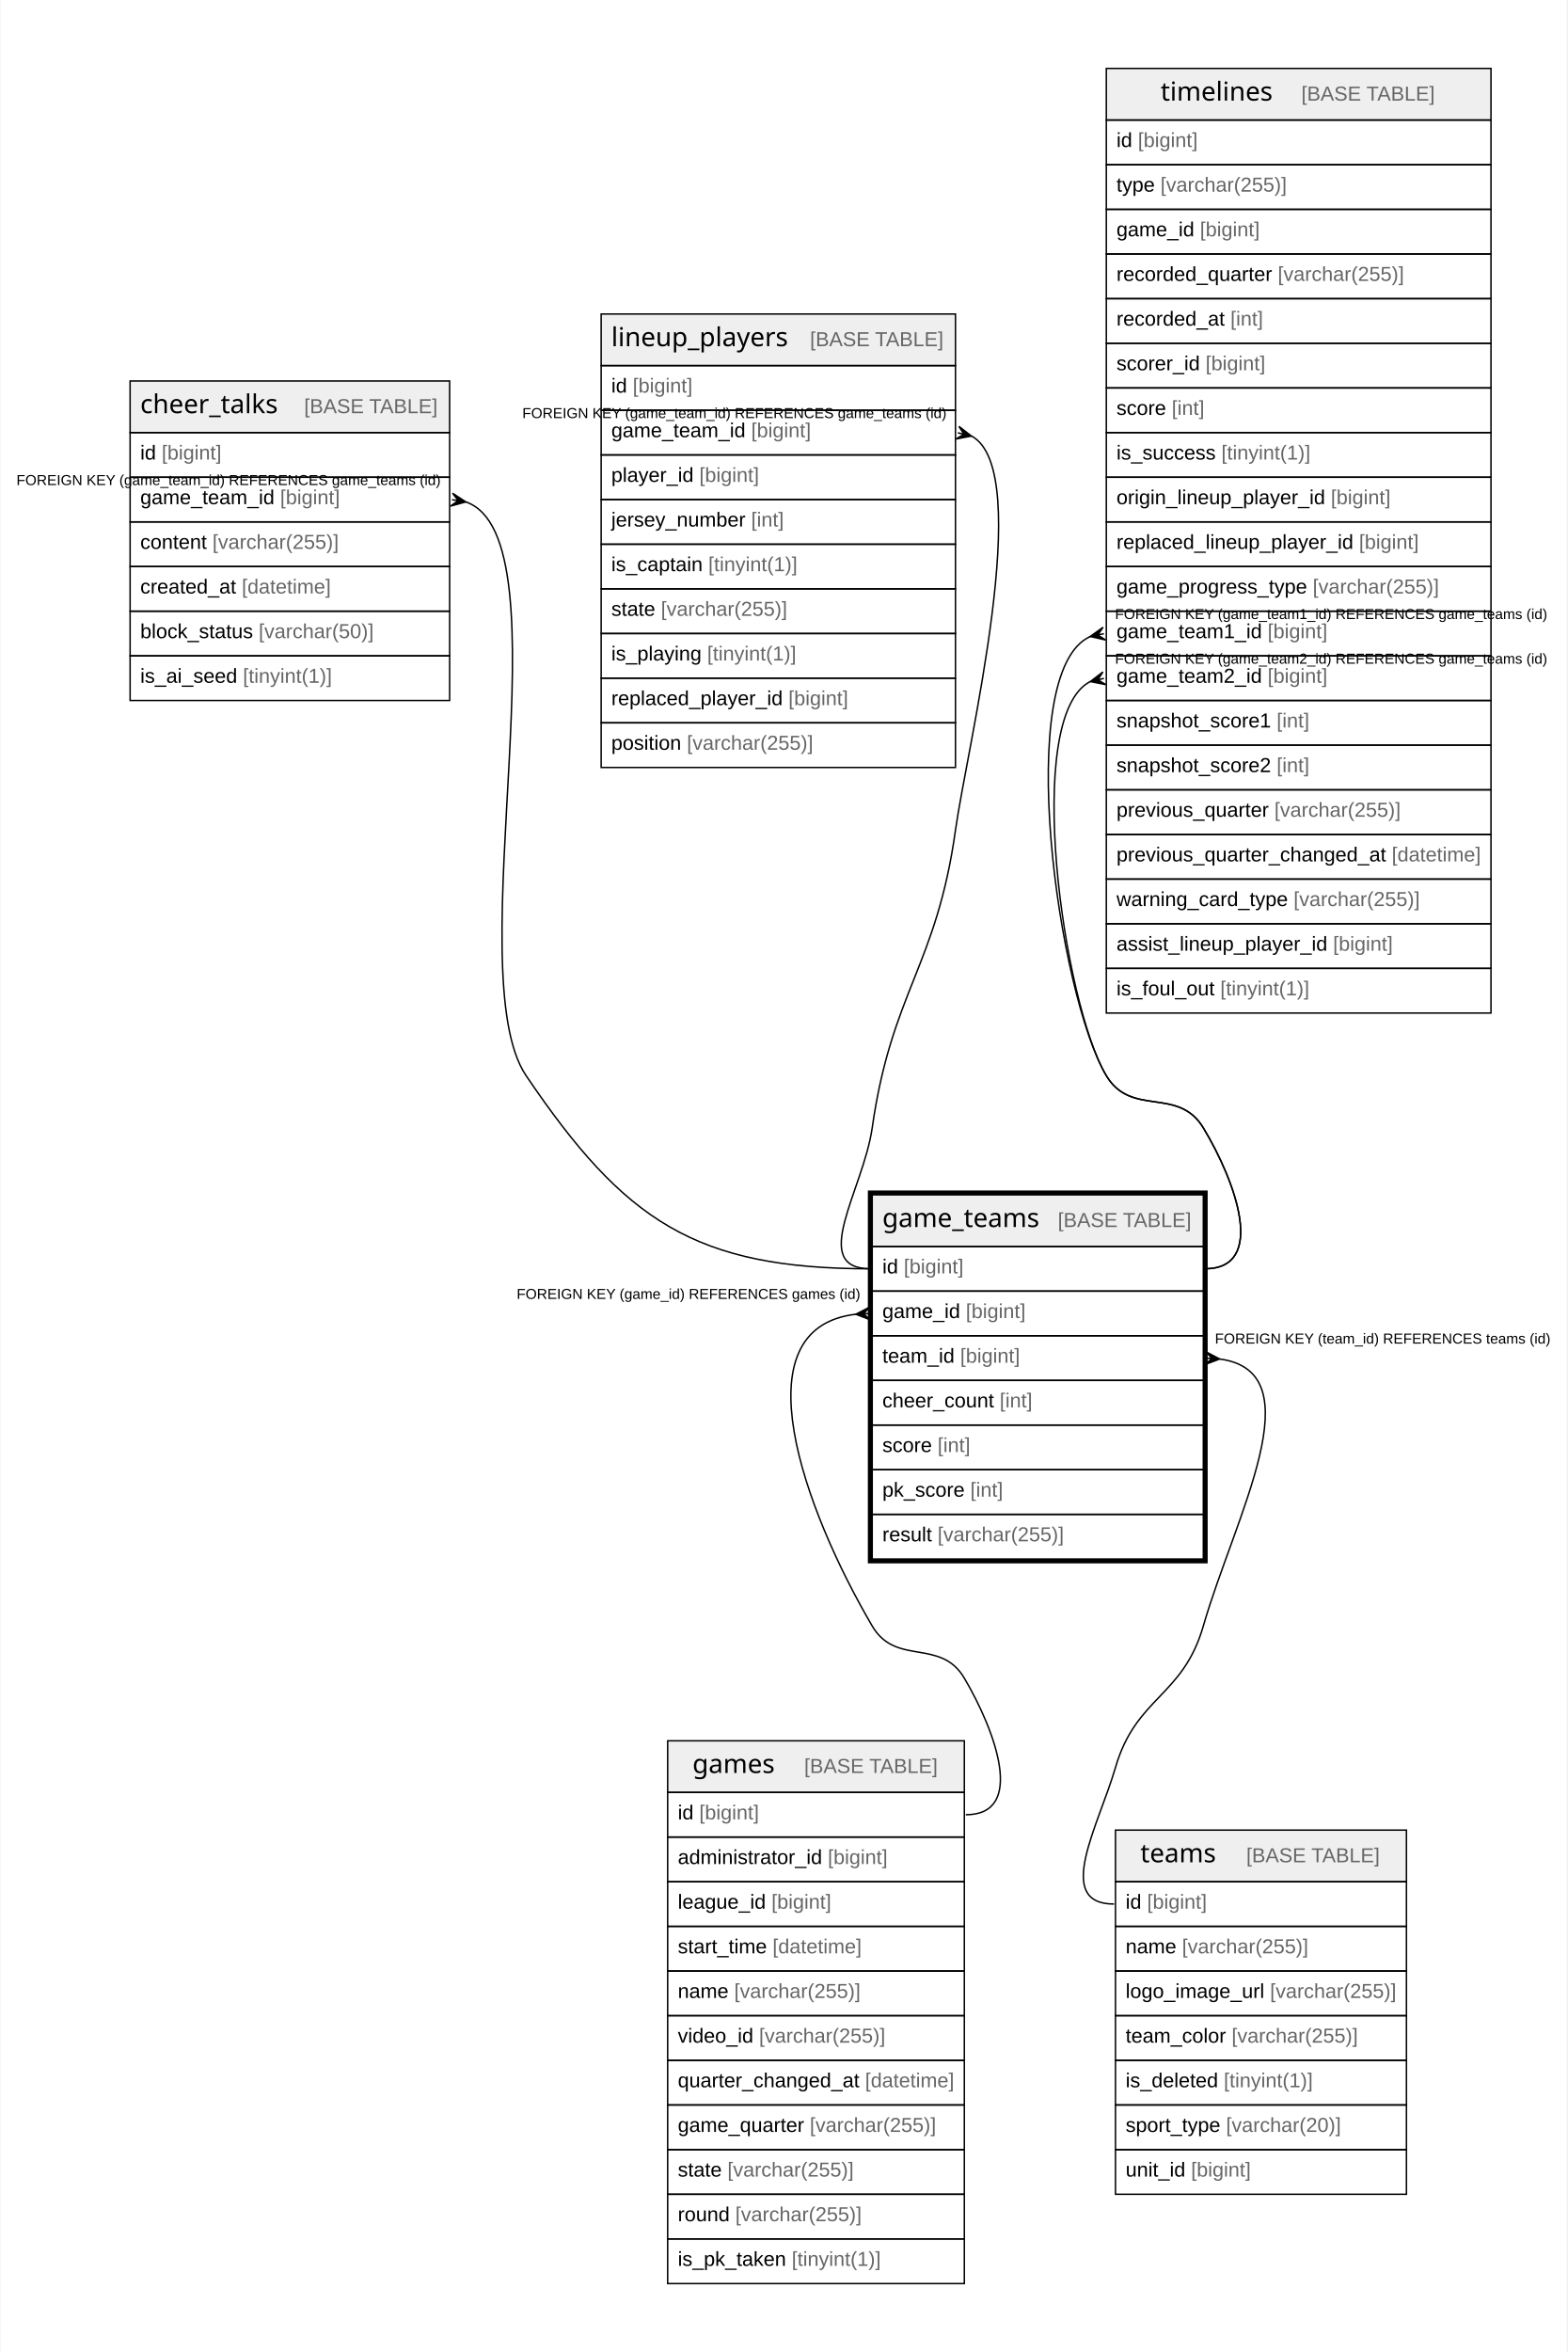
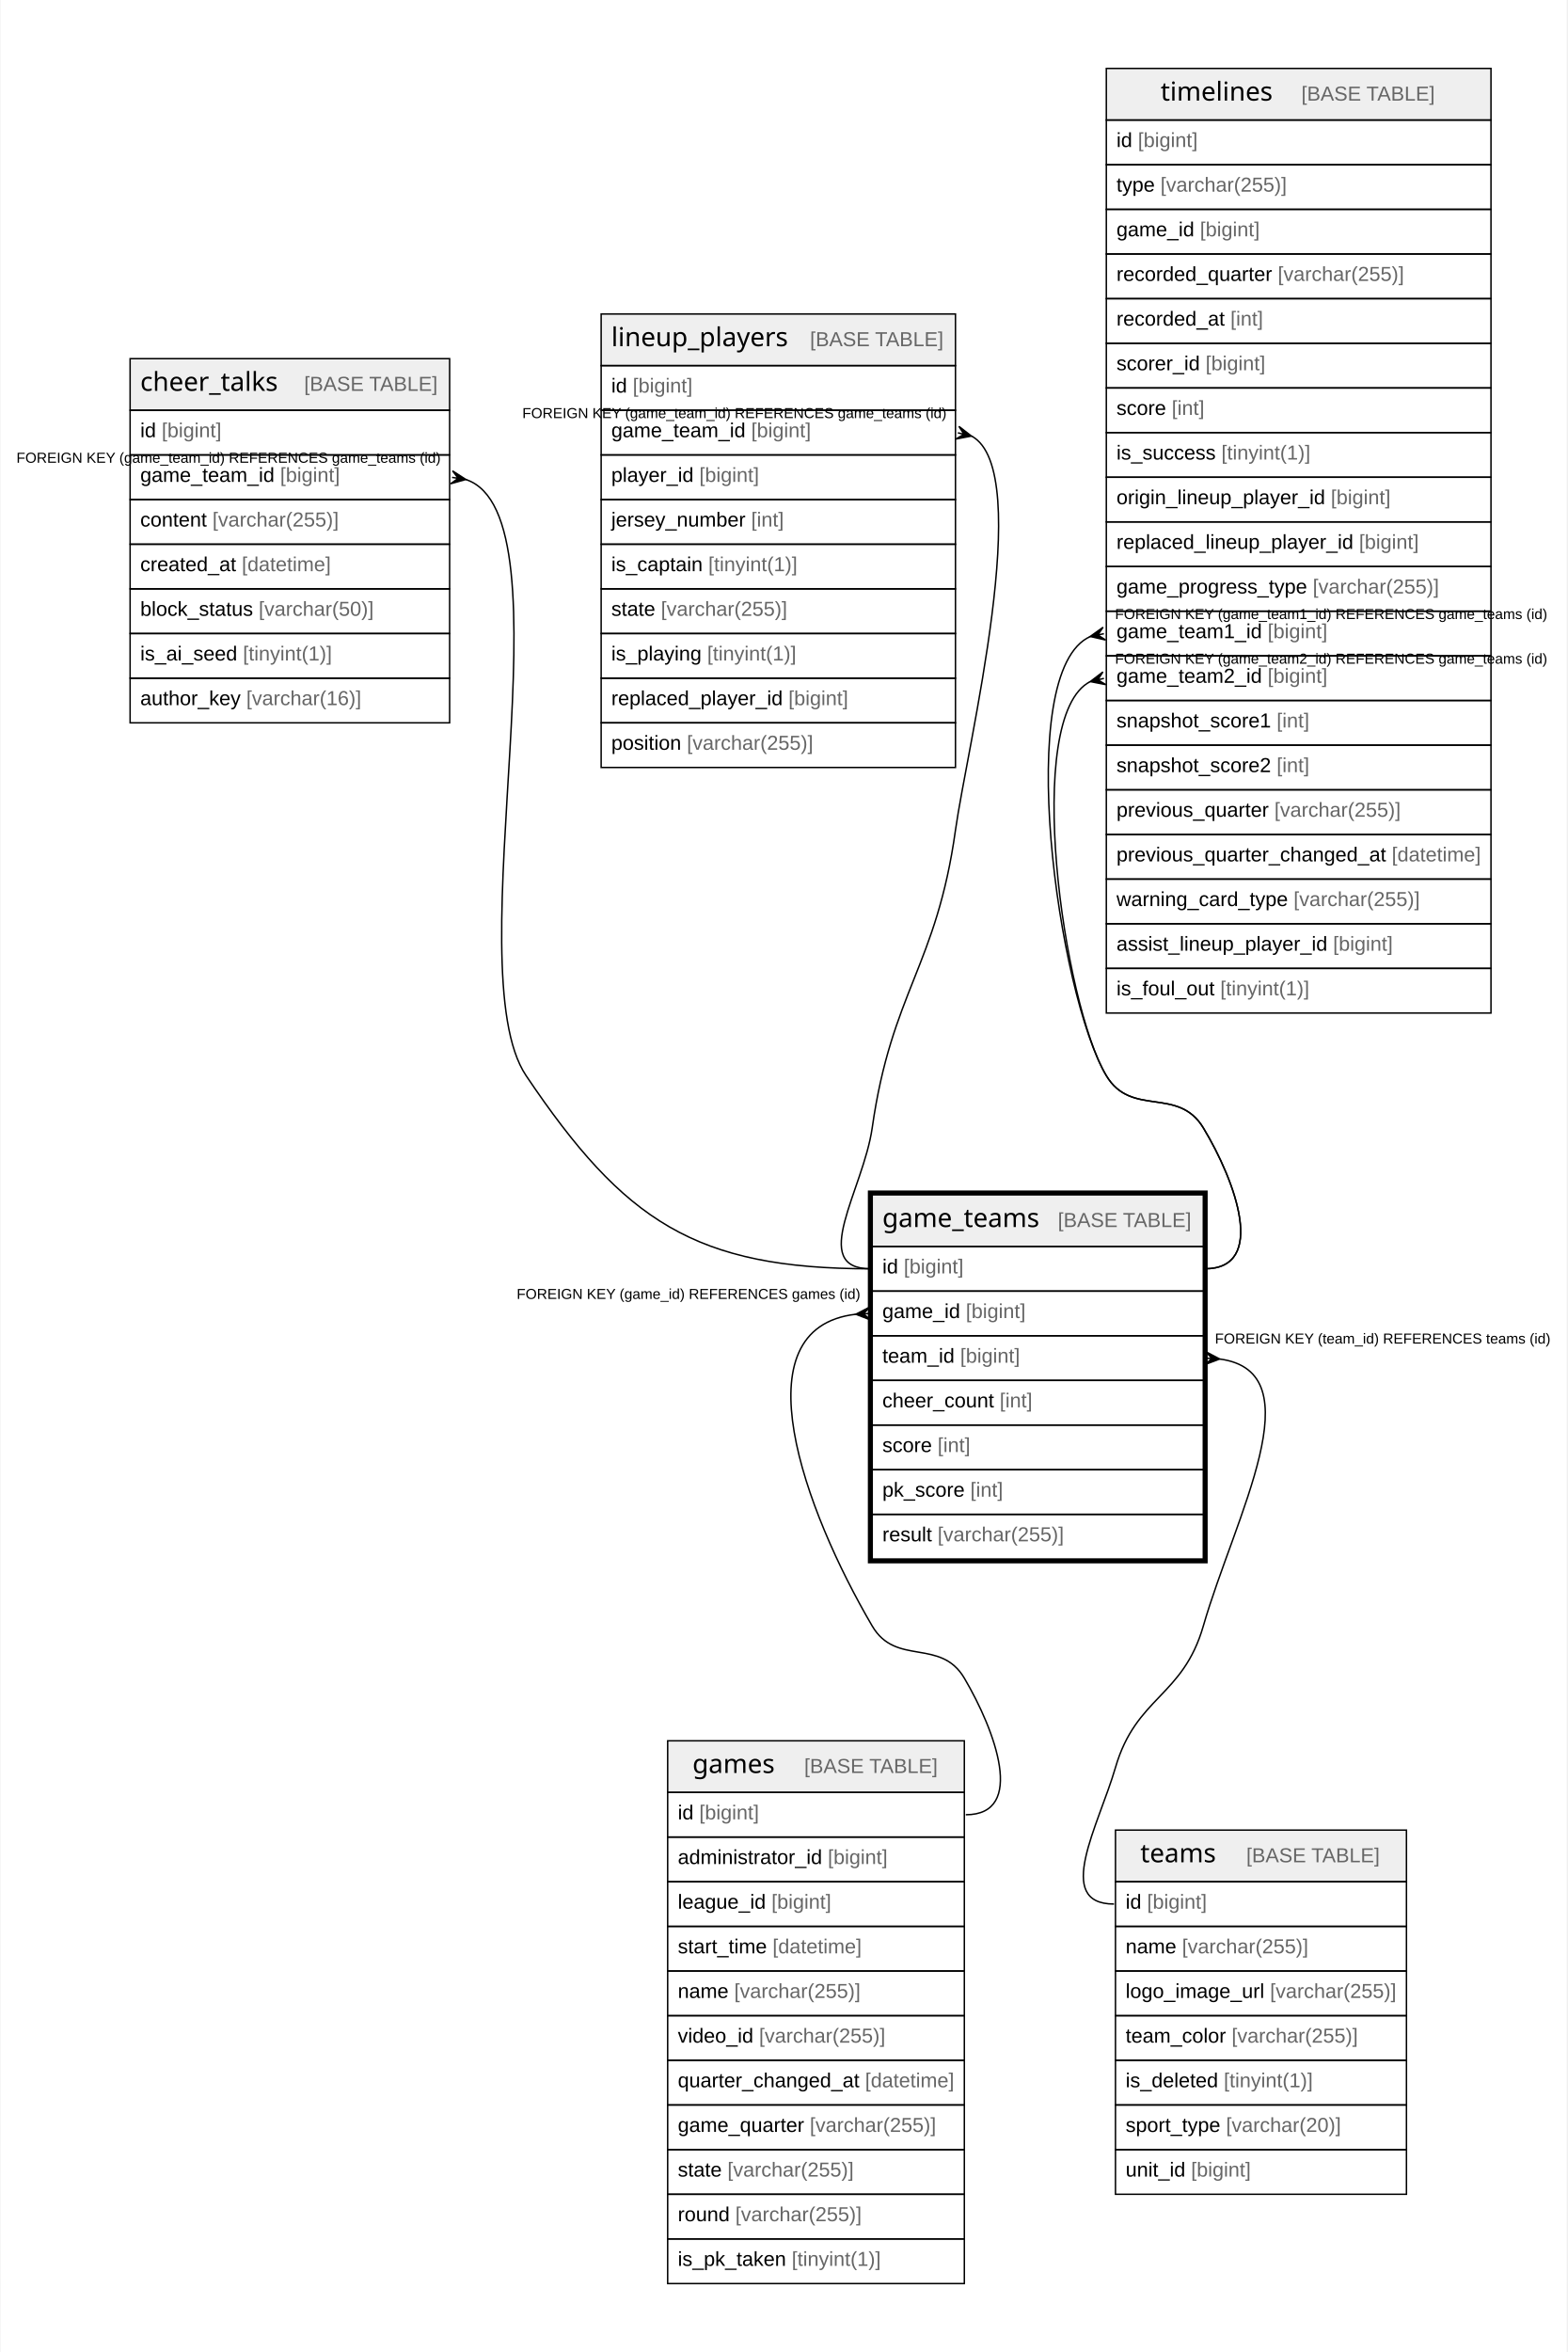
<svg xmlns="http://www.w3.org/2000/svg" width="1081pt" height="1622pt" viewBox="0.00 0.00 1080.58 1622.40">
  <g id="graph0" class="graph" transform="scale(1 1) rotate(0) translate(4 1618.4)">
    <polygon fill="white" stroke="none" points="-4,4 -4,-1618.4 1076.58,-1618.4 1076.58,4 -4,4" />
    <g id="node1" class="node">
      <polygon fill="#efefef" stroke="none" points="597.42,-758.6 597.42,-794.2 825.87,-794.2 825.87,-758.6 597.42,-758.6" />
      <polygon fill="none" stroke="black" points="597.42,-758.6 597.42,-794.2 825.87,-794.2 825.87,-758.6 597.42,-758.6" />
      <text text-anchor="start" x="604.42" y="-772" font-family="Arial Bold" font-size="18.00">game_teams</text>
      <text text-anchor="start" x="694.38" y="-772" font-family="Arial" font-size="14.00">    </text>
      <text text-anchor="start" x="725.5" y="-772" font-family="Arial" font-size="14.00" fill="#666666">[BASE TABLE]</text>
      <polygon fill="none" stroke="black" points="597.42,-727.8 597.42,-758.6 825.87,-758.6 825.87,-727.8 597.42,-727.8" />
      <text text-anchor="start" x="604.42" y="-740" font-family="Arial" font-size="14.00">id </text>
      <text text-anchor="start" x="619.2" y="-740" font-family="Arial" font-size="14.00" fill="#666666">[bigint]</text>
      <polygon fill="none" stroke="black" points="597.42,-697 597.42,-727.8 825.87,-727.8 825.87,-697 597.42,-697" />
      <text text-anchor="start" x="604.42" y="-709.2" font-family="Arial" font-size="14.00">game_id </text>
      <text text-anchor="start" x="662.01" y="-709.2" font-family="Arial" font-size="14.00" fill="#666666">[bigint]</text>
      <polygon fill="none" stroke="black" points="597.42,-666.2 597.42,-697 825.87,-697 825.87,-666.2 597.42,-666.2" />
      <text text-anchor="start" x="604.42" y="-678.4" font-family="Arial" font-size="14.00">team_id </text>
      <text text-anchor="start" x="658.11" y="-678.4" font-family="Arial" font-size="14.00" fill="#666666">[bigint]</text>
      <polygon fill="none" stroke="black" points="597.42,-635.4 597.42,-666.2 825.87,-666.2 825.87,-635.4 597.42,-635.4" />
      <text text-anchor="start" x="604.42" y="-647.6" font-family="Arial" font-size="14.00">cheer_count </text>
      <text text-anchor="start" x="685.36" y="-647.6" font-family="Arial" font-size="14.00" fill="#666666">[int]</text>
      <polygon fill="none" stroke="black" points="597.42,-604.6 597.42,-635.4 825.87,-635.4 825.87,-604.6 597.42,-604.6" />
      <text text-anchor="start" x="604.42" y="-616.8" font-family="Arial" font-size="14.00">score </text>
      <text text-anchor="start" x="642.54" y="-616.8" font-family="Arial" font-size="14.00" fill="#666666">[int]</text>
      <polygon fill="none" stroke="black" points="597.42,-573.8 597.42,-604.6 825.87,-604.6 825.87,-573.8 597.42,-573.8" />
      <text text-anchor="start" x="604.42" y="-586" font-family="Arial" font-size="14.00">pk_score </text>
      <text text-anchor="start" x="665.11" y="-586" font-family="Arial" font-size="14.00" fill="#666666">[int]</text>
      <polygon fill="none" stroke="black" points="597.42,-543 597.42,-573.8 825.87,-573.8 825.87,-543 597.42,-543" />
      <text text-anchor="start" x="604.42" y="-555.2" font-family="Arial" font-size="14.00">result </text>
      <text text-anchor="start" x="642.54" y="-555.2" font-family="Arial" font-size="14.00" fill="#666666">[varchar(255)]</text>
      <polygon fill="none" stroke="black" stroke-width="3" points="595.92,-541.5 595.92,-795.7 827.37,-795.7 827.37,-541.5 595.92,-541.5" />
    </g>
    <g id="node5" class="node">
      <polygon fill="#efefef" stroke="none" points="456.3,-382 456.3,-417.6 660.99,-417.6 660.99,-382 456.3,-382" />
      <polygon fill="none" stroke="black" points="456.3,-382 456.3,-417.6 660.99,-417.6 660.99,-382 456.3,-382" />
      <text text-anchor="start" x="473.41" y="-395.4" font-family="Arial Bold" font-size="18.00">games</text>
      <text text-anchor="start" x="519.39" y="-395.4" font-family="Arial" font-size="14.00">    </text>
      <text text-anchor="start" x="550.51" y="-395.4" font-family="Arial" font-size="14.00" fill="#666666">[BASE TABLE]</text>
      <polygon fill="none" stroke="black" points="456.3,-351.2 456.3,-382 660.99,-382 660.99,-351.2 456.3,-351.2" />
      <text text-anchor="start" x="463.3" y="-363.4" font-family="Arial" font-size="14.00">id </text>
      <text text-anchor="start" x="478.08" y="-363.4" font-family="Arial" font-size="14.00" fill="#666666">[bigint]</text>
      <polygon fill="none" stroke="black" points="456.3,-320.4 456.3,-351.2 660.99,-351.2 660.99,-320.4 456.3,-320.4" />
      <text text-anchor="start" x="463.3" y="-332.6" font-family="Arial" font-size="14.00">administrator_id </text>
      <text text-anchor="start" x="566.79" y="-332.6" font-family="Arial" font-size="14.00" fill="#666666">[bigint]</text>
      <polygon fill="none" stroke="black" points="456.3,-289.6 456.3,-320.4 660.99,-320.4 660.99,-289.6 456.3,-289.6" />
      <text text-anchor="start" x="463.3" y="-301.8" font-family="Arial" font-size="14.00">league_id </text>
      <text text-anchor="start" x="527.91" y="-301.8" font-family="Arial" font-size="14.00" fill="#666666">[bigint]</text>
      <polygon fill="none" stroke="black" points="456.3,-258.8 456.3,-289.6 660.99,-289.6 660.99,-258.8 456.3,-258.8" />
      <text text-anchor="start" x="463.3" y="-271" font-family="Arial" font-size="14.00">start_time </text>
      <text text-anchor="start" x="528.65" y="-271" font-family="Arial" font-size="14.00" fill="#666666">[datetime]</text>
      <polygon fill="none" stroke="black" points="456.3,-228 456.3,-258.8 660.99,-258.8 660.99,-228 456.3,-228" />
      <text text-anchor="start" x="463.3" y="-240.2" font-family="Arial" font-size="14.00">name </text>
      <text text-anchor="start" x="502.21" y="-240.2" font-family="Arial" font-size="14.00" fill="#666666">[varchar(255)]</text>
      <polygon fill="none" stroke="black" points="456.3,-197.2 456.3,-228 660.99,-228 660.99,-197.2 456.3,-197.2" />
      <text text-anchor="start" x="463.3" y="-209.4" font-family="Arial" font-size="14.00">video_id </text>
      <text text-anchor="start" x="519.34" y="-209.4" font-family="Arial" font-size="14.00" fill="#666666">[varchar(255)]</text>
      <polygon fill="none" stroke="black" points="456.3,-166.4 456.3,-197.2 660.99,-197.2 660.99,-166.4 456.3,-166.4" />
      <text text-anchor="start" x="463.3" y="-178.6" font-family="Arial" font-size="14.00">quarter_changed_at </text>
      <text text-anchor="start" x="592.51" y="-178.6" font-family="Arial" font-size="14.00" fill="#666666">[datetime]</text>
      <polygon fill="none" stroke="black" points="456.3,-135.6 456.3,-166.4 660.99,-166.4 660.99,-135.6 456.3,-135.6" />
      <text text-anchor="start" x="463.3" y="-147.8" font-family="Arial" font-size="14.00">game_quarter </text>
      <text text-anchor="start" x="554.35" y="-147.8" font-family="Arial" font-size="14.00" fill="#666666">[varchar(255)]</text>
      <polygon fill="none" stroke="black" points="456.3,-104.8 456.3,-135.6 660.99,-135.6 660.99,-104.8 456.3,-104.8" />
      <text text-anchor="start" x="463.3" y="-117" font-family="Arial" font-size="14.00">state </text>
      <text text-anchor="start" x="497.54" y="-117" font-family="Arial" font-size="14.00" fill="#666666">[varchar(255)]</text>
      <polygon fill="none" stroke="black" points="456.3,-74 456.3,-104.8 660.99,-104.8 660.99,-74 456.3,-74" />
      <text text-anchor="start" x="463.3" y="-86.2" font-family="Arial" font-size="14.00">round </text>
      <text text-anchor="start" x="502.99" y="-86.2" font-family="Arial" font-size="14.00" fill="#666666">[varchar(255)]</text>
      <polygon fill="none" stroke="black" points="456.3,-43.2 456.3,-74 660.99,-74 660.99,-43.2 456.3,-43.2" />
      <text text-anchor="start" x="463.3" y="-55.4" font-family="Arial" font-size="14.00">is_pk_taken </text>
      <text text-anchor="start" x="541.9" y="-55.4" font-family="Arial" font-size="14.00" fill="#666666">[tinyint(1)]</text>
    </g>
    <g id="edge5" class="edge">
      <path fill="none" stroke="black" d="M586.09,-711.83C504.28,-702.35 550.81,-576.32 597.42,-496.8 613.83,-468.79 644.49,-488.76 660.99,-460.8 682.26,-424.74 703.86,-366.6 661.99,-366.6" />
      <polygon fill="black" stroke="black" points="586.1,-711.83 595.83,-716.87 591.42,-712.13 595.75,-712.36 595.75,-712.36 595.75,-712.36 591.42,-712.13 596.33,-707.89 586.1,-711.83" />
      <text text-anchor="start" x="352.14" y="-722.4" font-family="Arial" font-size="10.00">FOREIGN KEY (game_id) REFERENCES games (id)</text>
    </g>
    <g id="node6" class="node">
      <polygon fill="#efefef" stroke="none" points="765.26,-320.4 765.26,-356 966.02,-356 966.02,-320.4 765.26,-320.4" />
      <polygon fill="none" stroke="black" points="765.26,-320.4 765.26,-356 966.02,-356 966.02,-320.4 765.26,-320.4" />
      <text text-anchor="start" x="782.41" y="-333.8" font-family="Arial Bold" font-size="18.00">teams</text>
      <text text-anchor="start" x="824.39" y="-333.8" font-family="Arial" font-size="14.00">    </text>
      <text text-anchor="start" x="855.51" y="-333.8" font-family="Arial" font-size="14.00" fill="#666666">[BASE TABLE]</text>
      <polygon fill="none" stroke="black" points="765.26,-289.6 765.26,-320.4 966.02,-320.4 966.02,-289.6 765.26,-289.6" />
      <text text-anchor="start" x="772.26" y="-301.8" font-family="Arial" font-size="14.00">id </text>
      <text text-anchor="start" x="787.05" y="-301.8" font-family="Arial" font-size="14.00" fill="#666666">[bigint]</text>
      <polygon fill="none" stroke="black" points="765.26,-258.8 765.26,-289.6 966.02,-289.6 966.02,-258.8 765.26,-258.8" />
      <text text-anchor="start" x="772.26" y="-271" font-family="Arial" font-size="14.00">name </text>
      <text text-anchor="start" x="811.17" y="-271" font-family="Arial" font-size="14.00" fill="#666666">[varchar(255)]</text>
      <polygon fill="none" stroke="black" points="765.26,-228 765.26,-258.8 966.02,-258.8 966.02,-228 765.26,-228" />
      <text text-anchor="start" x="772.26" y="-240.2" font-family="Arial" font-size="14.00">logo_image_url </text>
      <text text-anchor="start" x="871.88" y="-240.2" font-family="Arial" font-size="14.00" fill="#666666">[varchar(255)]</text>
      <polygon fill="none" stroke="black" points="765.26,-197.2 765.26,-228 966.02,-228 966.02,-197.2 765.26,-197.2" />
      <text text-anchor="start" x="772.26" y="-209.4" font-family="Arial" font-size="14.00">team_color </text>
      <text text-anchor="start" x="845.4" y="-209.4" font-family="Arial" font-size="14.00" fill="#666666">[varchar(255)]</text>
      <polygon fill="none" stroke="black" points="765.26,-166.4 765.26,-197.2 966.02,-197.2 966.02,-166.4 765.26,-166.4" />
      <text text-anchor="start" x="772.26" y="-178.6" font-family="Arial" font-size="14.00">is_deleted </text>
      <text text-anchor="start" x="839.98" y="-178.6" font-family="Arial" font-size="14.00" fill="#666666">[tinyint(1)]</text>
      <polygon fill="none" stroke="black" points="765.26,-135.6 765.26,-166.4 966.02,-166.4 966.02,-135.6 765.26,-135.6" />
      <text text-anchor="start" x="772.26" y="-147.8" font-family="Arial" font-size="14.00">sport_type </text>
      <text text-anchor="start" x="841.52" y="-147.8" font-family="Arial" font-size="14.00" fill="#666666">[varchar(20)]</text>
      <polygon fill="none" stroke="black" points="765.26,-104.8 765.26,-135.6 966.02,-135.6 966.02,-104.8 765.26,-104.8" />
      <text text-anchor="start" x="772.26" y="-117" font-family="Arial" font-size="14.00">unit_id </text>
      <text text-anchor="start" x="817.4" y="-117" font-family="Arial" font-size="14.00" fill="#666666">[bigint]</text>
    </g>
    <g id="edge6" class="edge">
      <path fill="none" stroke="black" d="M837.09,-680.97C903.65,-672.14 847.59,-572.18 825.87,-496.8 811.73,-447.74 779.53,-448.23 765.26,-399.2 753.56,-359 722.39,-305 764.26,-305" />
      <polygon fill="black" stroke="black" points="837.18,-680.97 826.93,-677.09 831.86,-681.29 827.54,-681.56 827.54,-681.56 827.54,-681.56 831.86,-681.29 827.48,-686.07 837.18,-680.97" />
      <text text-anchor="start" x="833.87" y="-691.6" font-family="Arial" font-size="10.00">FOREIGN KEY (team_id) REFERENCES teams (id)</text>
    </g>
    <g id="node2" class="node">
-       <polygon fill="#efefef" stroke="none" points="85.42,-1320 85.42,-1355.6 305.87,-1355.6 305.87,-1320 85.42,-1320" />
-       <polygon fill="none" stroke="black" points="85.42,-1320 85.42,-1355.6 305.87,-1355.6 305.87,-1320 85.42,-1320" />
-       <text text-anchor="start" x="92.42" y="-1333.4" font-family="Arial Bold" font-size="18.00">cheer_talks</text>
-       <text text-anchor="start" x="174.38" y="-1333.4" font-family="Arial" font-size="14.00">    </text>
-       <text text-anchor="start" x="205.49" y="-1333.4" font-family="Arial" font-size="14.00" fill="#666666">[BASE TABLE]</text>
-       <polygon fill="none" stroke="black" points="85.42,-1289.2 85.42,-1320 305.87,-1320 305.87,-1289.2 85.42,-1289.2" />
-       <text text-anchor="start" x="92.42" y="-1301.4" font-family="Arial" font-size="14.00">id </text>
-       <text text-anchor="start" x="107.21" y="-1301.4" font-family="Arial" font-size="14.00" fill="#666666">[bigint]</text>
-       <polygon fill="none" stroke="black" points="85.42,-1258.4 85.42,-1289.2 305.87,-1289.2 305.87,-1258.4 85.42,-1258.4" />
-       <text text-anchor="start" x="92.42" y="-1270.6" font-family="Arial" font-size="14.00">game_team_id </text>
-       <text text-anchor="start" x="188.92" y="-1270.6" font-family="Arial" font-size="14.00" fill="#666666">[bigint]</text>
-       <polygon fill="none" stroke="black" points="85.42,-1227.6 85.42,-1258.4 305.87,-1258.4 305.87,-1227.6 85.42,-1227.6" />
-       <text text-anchor="start" x="92.42" y="-1239.8" font-family="Arial" font-size="14.00">content </text>
-       <text text-anchor="start" x="142.23" y="-1239.8" font-family="Arial" font-size="14.00" fill="#666666">[varchar(255)]</text>
-       <polygon fill="none" stroke="black" points="85.42,-1196.8 85.42,-1227.6 305.87,-1227.6 305.87,-1196.8 85.42,-1196.8" />
-       <text text-anchor="start" x="92.42" y="-1209" font-family="Arial" font-size="14.00">created_at </text>
-       <text text-anchor="start" x="162.47" y="-1209" font-family="Arial" font-size="14.00" fill="#666666">[datetime]</text>
-       <polygon fill="none" stroke="black" points="85.42,-1166 85.42,-1196.8 305.87,-1196.8 305.87,-1166 85.42,-1166" />
-       <text text-anchor="start" x="92.42" y="-1178.2" font-family="Arial" font-size="14.00">block_status </text>
-       <text text-anchor="start" x="174.13" y="-1178.2" font-family="Arial" font-size="14.00" fill="#666666">[varchar(50)]</text>
-       <polygon fill="none" stroke="black" points="85.42,-1135.2 85.42,-1166 305.87,-1166 305.87,-1135.2 85.42,-1135.2" />
-       <text text-anchor="start" x="92.42" y="-1147.4" font-family="Arial" font-size="14.00">is_ai_seed </text>
-       <text text-anchor="start" x="163.25" y="-1147.4" font-family="Arial" font-size="14.00" fill="#666666">[tinyint(1)]</text>
+       <polygon fill="#efefef" stroke="none" points="85.42,-1335.4 85.42,-1371 305.87,-1371 305.87,-1335.4 85.42,-1335.4" />
+       <polygon fill="none" stroke="black" points="85.42,-1335.4 85.42,-1371 305.87,-1371 305.87,-1335.4 85.42,-1335.4" />
+       <text text-anchor="start" x="92.42" y="-1348.8" font-family="Arial Bold" font-size="18.00">cheer_talks</text>
+       <text text-anchor="start" x="174.38" y="-1348.8" font-family="Arial" font-size="14.00">    </text>
+       <text text-anchor="start" x="205.49" y="-1348.8" font-family="Arial" font-size="14.00" fill="#666666">[BASE TABLE]</text>
+       <polygon fill="none" stroke="black" points="85.42,-1304.6 85.42,-1335.4 305.87,-1335.4 305.87,-1304.6 85.42,-1304.6" />
+       <text text-anchor="start" x="92.42" y="-1316.8" font-family="Arial" font-size="14.00">id </text>
+       <text text-anchor="start" x="107.21" y="-1316.8" font-family="Arial" font-size="14.00" fill="#666666">[bigint]</text>
+       <polygon fill="none" stroke="black" points="85.42,-1273.8 85.42,-1304.6 305.87,-1304.6 305.87,-1273.8 85.42,-1273.8" />
+       <text text-anchor="start" x="92.42" y="-1286" font-family="Arial" font-size="14.00">game_team_id </text>
+       <text text-anchor="start" x="188.92" y="-1286" font-family="Arial" font-size="14.00" fill="#666666">[bigint]</text>
+       <polygon fill="none" stroke="black" points="85.42,-1243 85.42,-1273.8 305.87,-1273.8 305.87,-1243 85.42,-1243" />
+       <text text-anchor="start" x="92.42" y="-1255.2" font-family="Arial" font-size="14.00">content </text>
+       <text text-anchor="start" x="142.23" y="-1255.2" font-family="Arial" font-size="14.00" fill="#666666">[varchar(255)]</text>
+       <polygon fill="none" stroke="black" points="85.42,-1212.2 85.42,-1243 305.87,-1243 305.87,-1212.2 85.42,-1212.2" />
+       <text text-anchor="start" x="92.42" y="-1224.4" font-family="Arial" font-size="14.00">created_at </text>
+       <text text-anchor="start" x="162.47" y="-1224.4" font-family="Arial" font-size="14.00" fill="#666666">[datetime]</text>
+       <polygon fill="none" stroke="black" points="85.42,-1181.4 85.42,-1212.2 305.87,-1212.2 305.87,-1181.4 85.42,-1181.4" />
+       <text text-anchor="start" x="92.42" y="-1193.6" font-family="Arial" font-size="14.00">block_status </text>
+       <text text-anchor="start" x="174.13" y="-1193.6" font-family="Arial" font-size="14.00" fill="#666666">[varchar(50)]</text>
+       <polygon fill="none" stroke="black" points="85.42,-1150.6 85.42,-1181.4 305.87,-1181.4 305.87,-1150.6 85.42,-1150.6" />
+       <text text-anchor="start" x="92.42" y="-1162.8" font-family="Arial" font-size="14.00">is_ai_seed </text>
+       <text text-anchor="start" x="163.25" y="-1162.8" font-family="Arial" font-size="14.00" fill="#666666">[tinyint(1)]</text>
+       <polygon fill="none" stroke="black" points="85.42,-1119.8 85.42,-1150.6 305.87,-1150.6 305.87,-1119.8 85.42,-1119.8" />
+       <text text-anchor="start" x="92.42" y="-1132" font-family="Arial" font-size="14.00">author_key </text>
+       <text text-anchor="start" x="165.58" y="-1132" font-family="Arial" font-size="14.00" fill="#666666">[varchar(16)]</text>
    </g>
    <g id="edge1" class="edge">
-       <path fill="none" stroke="black" d="M316.96,-1272.21C389,-1247.67 310.78,-947.13 358.64,-876.4 426.52,-776.08 475.29,-743.2 596.42,-743.2" />
-       <polygon fill="black" stroke="black" points="317.07,-1272.19 306.49,-1269.3 311.8,-1273.02 307.53,-1273.7 307.53,-1273.7 307.53,-1273.7 311.8,-1273.02 307.9,-1278.19 317.07,-1272.19" />
-       <text text-anchor="start" x="7" y="-1283.8" font-family="Arial" font-size="10.00">FOREIGN KEY (game_team_id) REFERENCES game_teams (id)</text>
+       <path fill="none" stroke="black" d="M316.87,-1287.7C392.33,-1263.34 309.03,-950.1 358.64,-876.4 426.28,-775.92 475.29,-743.2 596.42,-743.2" />
+       <polygon fill="black" stroke="black" points="317.09,-1287.67 306.53,-1284.7 311.81,-1288.46 307.53,-1289.1 307.53,-1289.1 307.53,-1289.1 311.81,-1288.46 307.87,-1293.6 317.09,-1287.67" />
+       <text text-anchor="start" x="7" y="-1299.2" font-family="Arial" font-size="10.00">FOREIGN KEY (game_team_id) REFERENCES game_teams (id)</text>
    </g>
    <g id="node3" class="node">
      <polygon fill="#efefef" stroke="none" points="410.41,-1366.2 410.41,-1401.8 654.87,-1401.8 654.87,-1366.2 410.41,-1366.2" />
      <polygon fill="none" stroke="black" points="410.41,-1366.2 410.41,-1401.8 654.87,-1401.8 654.87,-1366.2 410.41,-1366.2" />
      <text text-anchor="start" x="417.41" y="-1379.6" font-family="Arial Bold" font-size="18.00">lineup_players</text>
      <text text-anchor="start" x="523.38" y="-1379.6" font-family="Arial" font-size="14.00">    </text>
      <text text-anchor="start" x="554.5" y="-1379.6" font-family="Arial" font-size="14.00" fill="#666666">[BASE TABLE]</text>
      <polygon fill="none" stroke="black" points="410.41,-1335.4 410.41,-1366.2 654.87,-1366.2 654.87,-1335.4 410.41,-1335.4" />
      <text text-anchor="start" x="417.41" y="-1347.6" font-family="Arial" font-size="14.00">id </text>
      <text text-anchor="start" x="432.2" y="-1347.6" font-family="Arial" font-size="14.00" fill="#666666">[bigint]</text>
      <polygon fill="none" stroke="black" points="410.41,-1304.6 410.41,-1335.4 654.87,-1335.4 654.87,-1304.6 410.41,-1304.6" />
      <text text-anchor="start" x="417.41" y="-1316.8" font-family="Arial" font-size="14.00">game_team_id </text>
      <text text-anchor="start" x="513.92" y="-1316.8" font-family="Arial" font-size="14.00" fill="#666666">[bigint]</text>
      <polygon fill="none" stroke="black" points="410.41,-1273.8 410.41,-1304.6 654.87,-1304.6 654.87,-1273.8 410.41,-1273.8" />
      <text text-anchor="start" x="417.41" y="-1286" font-family="Arial" font-size="14.00">player_id </text>
      <text text-anchor="start" x="478.12" y="-1286" font-family="Arial" font-size="14.00" fill="#666666">[bigint]</text>
      <polygon fill="none" stroke="black" points="410.41,-1243 410.41,-1273.8 654.87,-1273.8 654.87,-1243 410.41,-1243" />
      <text text-anchor="start" x="417.41" y="-1255.2" font-family="Arial" font-size="14.00">jersey_number </text>
      <text text-anchor="start" x="513.9" y="-1255.2" font-family="Arial" font-size="14.00" fill="#666666">[int]</text>
      <polygon fill="none" stroke="black" points="410.41,-1212.2 410.41,-1243 654.87,-1243 654.87,-1212.2 410.41,-1212.2" />
      <text text-anchor="start" x="417.41" y="-1224.4" font-family="Arial" font-size="14.00">is_captain </text>
      <text text-anchor="start" x="484.34" y="-1224.4" font-family="Arial" font-size="14.00" fill="#666666">[tinyint(1)]</text>
      <polygon fill="none" stroke="black" points="410.41,-1181.4 410.41,-1212.2 654.87,-1212.2 654.87,-1181.4 410.41,-1181.4" />
      <text text-anchor="start" x="417.41" y="-1193.6" font-family="Arial" font-size="14.00">state </text>
      <text text-anchor="start" x="451.65" y="-1193.6" font-family="Arial" font-size="14.00" fill="#666666">[varchar(255)]</text>
      <polygon fill="none" stroke="black" points="410.41,-1150.6 410.41,-1181.4 654.87,-1181.4 654.87,-1150.6 410.41,-1150.6" />
      <text text-anchor="start" x="417.41" y="-1162.8" font-family="Arial" font-size="14.00">is_playing </text>
      <text text-anchor="start" x="483.56" y="-1162.8" font-family="Arial" font-size="14.00" fill="#666666">[tinyint(1)]</text>
      <polygon fill="none" stroke="black" points="410.41,-1119.8 410.41,-1150.6 654.87,-1150.6 654.87,-1119.8 410.41,-1119.8" />
      <text text-anchor="start" x="417.41" y="-1132" font-family="Arial" font-size="14.00">replaced_player_id </text>
      <text text-anchor="start" x="539.61" y="-1132" font-family="Arial" font-size="14.00" fill="#666666">[bigint]</text>
      <polygon fill="none" stroke="black" points="410.41,-1089 410.41,-1119.8 654.87,-1119.8 654.87,-1089 410.41,-1089" />
      <text text-anchor="start" x="417.41" y="-1101.2" font-family="Arial" font-size="14.00">position </text>
      <text text-anchor="start" x="469.56" y="-1101.2" font-family="Arial" font-size="14.00" fill="#666666">[varchar(255)]</text>
    </g>
    <g id="edge2" class="edge">
      <path fill="none" stroke="black" d="M665.99,-1317.58C710.29,-1293.87 662.74,-1102.38 654.87,-1045.8 641.81,-951.91 610.79,-934.25 597.42,-840.4 591.32,-797.63 553.21,-743.2 596.42,-743.2" />
      <polygon fill="black" stroke="black" points="665.92,-1317.6 655.15,-1315.55 660.74,-1318.84 656.52,-1319.84 656.52,-1319.84 656.52,-1319.84 660.74,-1318.84 657.24,-1324.3 665.92,-1317.6" />
      <text text-anchor="start" x="356.01" y="-1330" font-family="Arial" font-size="10.00">FOREIGN KEY (game_team_id) REFERENCES game_teams (id)</text>
    </g>
    <g id="node4" class="node">
      <polygon fill="#efefef" stroke="none" points="758.95,-1535.6 758.95,-1571.2 1024.34,-1571.2 1024.34,-1535.6 758.95,-1535.6" />
      <polygon fill="none" stroke="black" points="758.95,-1535.6 758.95,-1571.2 1024.34,-1571.2 1024.34,-1535.6 758.95,-1535.6" />
      <text text-anchor="start" x="796.4" y="-1549" font-family="Arial Bold" font-size="18.00">timelines</text>
      <text text-anchor="start" x="862.39" y="-1549" font-family="Arial" font-size="14.00">    </text>
      <text text-anchor="start" x="893.51" y="-1549" font-family="Arial" font-size="14.00" fill="#666666">[BASE TABLE]</text>
      <polygon fill="none" stroke="black" points="758.95,-1504.8 758.95,-1535.6 1024.34,-1535.6 1024.34,-1504.8 758.95,-1504.8" />
      <text text-anchor="start" x="765.95" y="-1517" font-family="Arial" font-size="14.00">id </text>
      <text text-anchor="start" x="780.73" y="-1517" font-family="Arial" font-size="14.00" fill="#666666">[bigint]</text>
      <polygon fill="none" stroke="black" points="758.95,-1474 758.95,-1504.8 1024.34,-1504.8 1024.34,-1474 758.95,-1474" />
      <text text-anchor="start" x="765.95" y="-1486.2" font-family="Arial" font-size="14.00">type </text>
      <text text-anchor="start" x="796.3" y="-1486.2" font-family="Arial" font-size="14.00" fill="#666666">[varchar(255)]</text>
      <polygon fill="none" stroke="black" points="758.95,-1443.2 758.95,-1474 1024.34,-1474 1024.34,-1443.2 758.95,-1443.2" />
      <text text-anchor="start" x="765.95" y="-1455.4" font-family="Arial" font-size="14.00">game_id </text>
      <text text-anchor="start" x="823.54" y="-1455.4" font-family="Arial" font-size="14.00" fill="#666666">[bigint]</text>
      <polygon fill="none" stroke="black" points="758.95,-1412.4 758.95,-1443.2 1024.34,-1443.2 1024.34,-1412.4 758.95,-1412.4" />
      <text text-anchor="start" x="765.95" y="-1424.6" font-family="Arial" font-size="14.00">recorded_quarter </text>
      <text text-anchor="start" x="877.24" y="-1424.6" font-family="Arial" font-size="14.00" fill="#666666">[varchar(255)]</text>
      <polygon fill="none" stroke="black" points="758.95,-1381.6 758.95,-1412.4 1024.34,-1412.4 1024.34,-1381.6 758.95,-1381.6" />
      <text text-anchor="start" x="765.95" y="-1393.8" font-family="Arial" font-size="14.00">recorded_at </text>
      <text text-anchor="start" x="844.55" y="-1393.8" font-family="Arial" font-size="14.00" fill="#666666">[int]</text>
      <polygon fill="none" stroke="black" points="758.95,-1350.8 758.95,-1381.6 1024.34,-1381.6 1024.34,-1350.8 758.95,-1350.8" />
      <text text-anchor="start" x="765.95" y="-1363" font-family="Arial" font-size="14.00">scorer_id </text>
      <text text-anchor="start" x="827.42" y="-1363" font-family="Arial" font-size="14.00" fill="#666666">[bigint]</text>
      <polygon fill="none" stroke="black" points="758.95,-1320 758.95,-1350.8 1024.34,-1350.8 1024.34,-1320 758.95,-1320" />
      <text text-anchor="start" x="765.95" y="-1332.2" font-family="Arial" font-size="14.00">score </text>
      <text text-anchor="start" x="804.07" y="-1332.2" font-family="Arial" font-size="14.00" fill="#666666">[int]</text>
      <polygon fill="none" stroke="black" points="758.95,-1289.2 758.95,-1320 1024.34,-1320 1024.34,-1289.2 758.95,-1289.2" />
      <text text-anchor="start" x="765.95" y="-1301.4" font-family="Arial" font-size="14.00">is_success </text>
      <text text-anchor="start" x="838.31" y="-1301.4" font-family="Arial" font-size="14.00" fill="#666666">[tinyint(1)]</text>
      <polygon fill="none" stroke="black" points="758.95,-1258.4 758.95,-1289.2 1024.34,-1289.2 1024.34,-1258.4 758.95,-1258.4" />
      <text text-anchor="start" x="765.95" y="-1270.6" font-family="Arial" font-size="14.00">origin_lineup_player_id </text>
      <text text-anchor="start" x="913.83" y="-1270.6" font-family="Arial" font-size="14.00" fill="#666666">[bigint]</text>
      <polygon fill="none" stroke="black" points="758.95,-1227.6 758.95,-1258.4 1024.34,-1258.4 1024.34,-1227.6 758.95,-1227.6" />
      <text text-anchor="start" x="765.95" y="-1239.8" font-family="Arial" font-size="14.00">replaced_lineup_player_id </text>
      <text text-anchor="start" x="933.29" y="-1239.8" font-family="Arial" font-size="14.00" fill="#666666">[bigint]</text>
      <polygon fill="none" stroke="black" points="758.95,-1196.8 758.95,-1227.6 1024.34,-1227.6 1024.34,-1196.8 758.95,-1196.8" />
      <text text-anchor="start" x="765.95" y="-1209" font-family="Arial" font-size="14.00">game_progress_type </text>
      <text text-anchor="start" x="901.36" y="-1209" font-family="Arial" font-size="14.00" fill="#666666">[varchar(255)]</text>
      <polygon fill="none" stroke="black" points="758.95,-1166 758.95,-1196.8 1024.34,-1196.8 1024.34,-1166 758.95,-1166" />
      <text text-anchor="start" x="765.95" y="-1178.2" font-family="Arial" font-size="14.00">game_team1_id </text>
      <text text-anchor="start" x="870.24" y="-1178.2" font-family="Arial" font-size="14.00" fill="#666666">[bigint]</text>
      <polygon fill="none" stroke="black" points="758.95,-1135.2 758.95,-1166 1024.34,-1166 1024.34,-1135.2 758.95,-1135.2" />
      <text text-anchor="start" x="765.95" y="-1147.4" font-family="Arial" font-size="14.00">game_team2_id </text>
      <text text-anchor="start" x="870.24" y="-1147.4" font-family="Arial" font-size="14.00" fill="#666666">[bigint]</text>
      <polygon fill="none" stroke="black" points="758.95,-1104.4 758.95,-1135.2 1024.34,-1135.2 1024.34,-1104.4 758.95,-1104.4" />
      <text text-anchor="start" x="765.95" y="-1116.6" font-family="Arial" font-size="14.00">snapshot_score1 </text>
      <text text-anchor="start" x="876.46" y="-1116.6" font-family="Arial" font-size="14.00" fill="#666666">[int]</text>
      <polygon fill="none" stroke="black" points="758.95,-1073.6 758.95,-1104.4 1024.34,-1104.4 1024.34,-1073.6 758.95,-1073.6" />
      <text text-anchor="start" x="765.95" y="-1085.8" font-family="Arial" font-size="14.00">snapshot_score2 </text>
      <text text-anchor="start" x="876.46" y="-1085.8" font-family="Arial" font-size="14.00" fill="#666666">[int]</text>
      <polygon fill="none" stroke="black" points="758.95,-1042.8 758.95,-1073.6 1024.34,-1073.6 1024.34,-1042.8 758.95,-1042.8" />
      <text text-anchor="start" x="765.95" y="-1055" font-family="Arial" font-size="14.00">previous_quarter </text>
      <text text-anchor="start" x="874.9" y="-1055" font-family="Arial" font-size="14.00" fill="#666666">[varchar(255)]</text>
      <polygon fill="none" stroke="black" points="758.95,-1012 758.95,-1042.8 1024.34,-1042.8 1024.34,-1012 758.95,-1012" />
      <text text-anchor="start" x="765.95" y="-1024.2" font-family="Arial" font-size="14.00">previous_quarter_changed_at </text>
      <text text-anchor="start" x="955.86" y="-1024.2" font-family="Arial" font-size="14.00" fill="#666666">[datetime]</text>
      <polygon fill="none" stroke="black" points="758.95,-981.2 758.95,-1012 1024.34,-1012 1024.34,-981.2 758.95,-981.2" />
      <text text-anchor="start" x="765.95" y="-993.4" font-family="Arial" font-size="14.00">warning_card_type </text>
      <text text-anchor="start" x="888.13" y="-993.4" font-family="Arial" font-size="14.00" fill="#666666">[varchar(255)]</text>
      <polygon fill="none" stroke="black" points="758.95,-950.4 758.95,-981.2 1024.34,-981.2 1024.34,-950.4 758.95,-950.4" />
      <text text-anchor="start" x="765.95" y="-962.6" font-family="Arial" font-size="14.00">assist_lineup_player_id </text>
      <text text-anchor="start" x="915.37" y="-962.6" font-family="Arial" font-size="14.00" fill="#666666">[bigint]</text>
      <polygon fill="none" stroke="black" points="758.95,-919.6 758.95,-950.4 1024.34,-950.4 1024.34,-919.6 758.95,-919.6" />
      <text text-anchor="start" x="765.95" y="-931.8" font-family="Arial" font-size="14.00">is_foul_out </text>
      <text text-anchor="start" x="837.55" y="-931.8" font-family="Arial" font-size="14.00" fill="#666666">[tinyint(1)]</text>
    </g>
    <g id="edge3" class="edge">
      <path fill="none" stroke="black" d="M748.06,-1179.4C693.75,-1155.89 725.92,-931.46 758.95,-876.4 776.32,-847.44 808.4,-869.3 825.87,-840.4 848.22,-803.43 870.07,-743.2 826.87,-743.2" />
      <polygon fill="black" stroke="black" points="747.82,-1179.36 756.73,-1185.74 753.05,-1180.41 757.29,-1181.27 757.29,-1181.27 757.29,-1181.27 753.05,-1180.41 758.51,-1176.92 747.82,-1179.36" />
      <text text-anchor="start" x="764.95" y="-1191.4" font-family="Arial" font-size="10.00">FOREIGN KEY (game_team1_id) REFERENCES game_teams (id)</text>
    </g>
    <g id="edge4" class="edge">
      <path fill="none" stroke="black" d="M747.87,-1148.25C700.72,-1124.35 729.49,-925.49 758.95,-876.4 776.32,-847.44 808.4,-869.3 825.87,-840.4 848.22,-803.43 870.07,-743.2 826.87,-743.2" />
      <polygon fill="black" stroke="black" points="747.88,-1148.25 756.6,-1154.91 753.08,-1149.46 757.3,-1150.45 757.3,-1150.45 757.3,-1150.45 753.08,-1149.46 758.64,-1146.14 747.88,-1148.25" />
      <text text-anchor="start" x="764.95" y="-1160.6" font-family="Arial" font-size="10.00">FOREIGN KEY (game_team2_id) REFERENCES game_teams (id)</text>
    </g>
  </g>
</svg>
